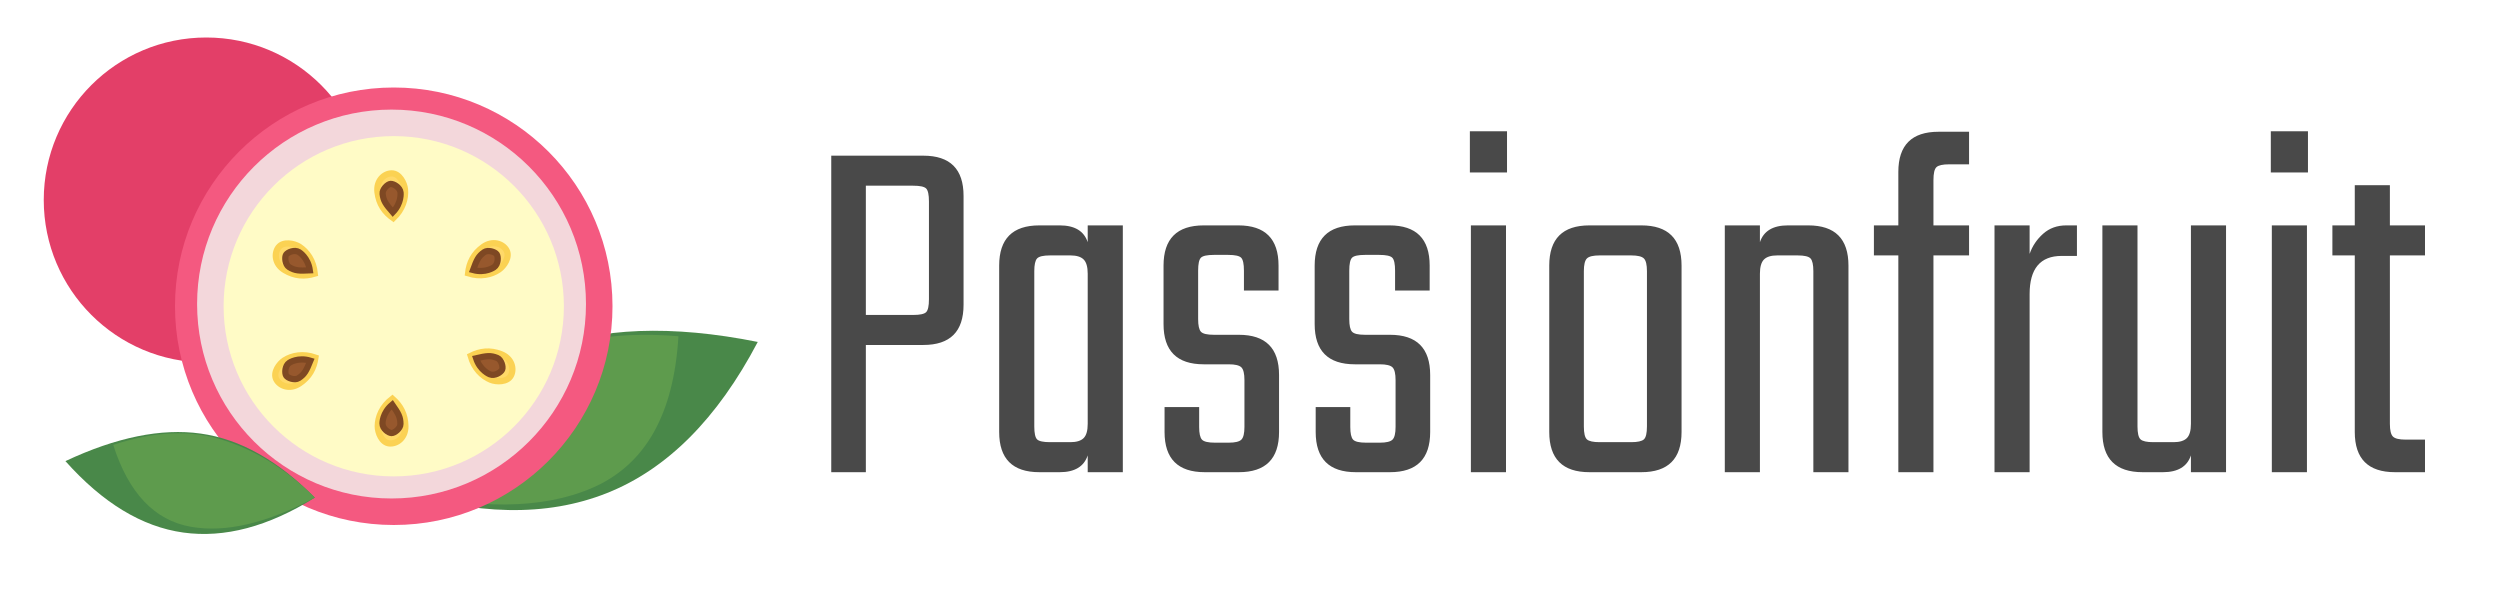
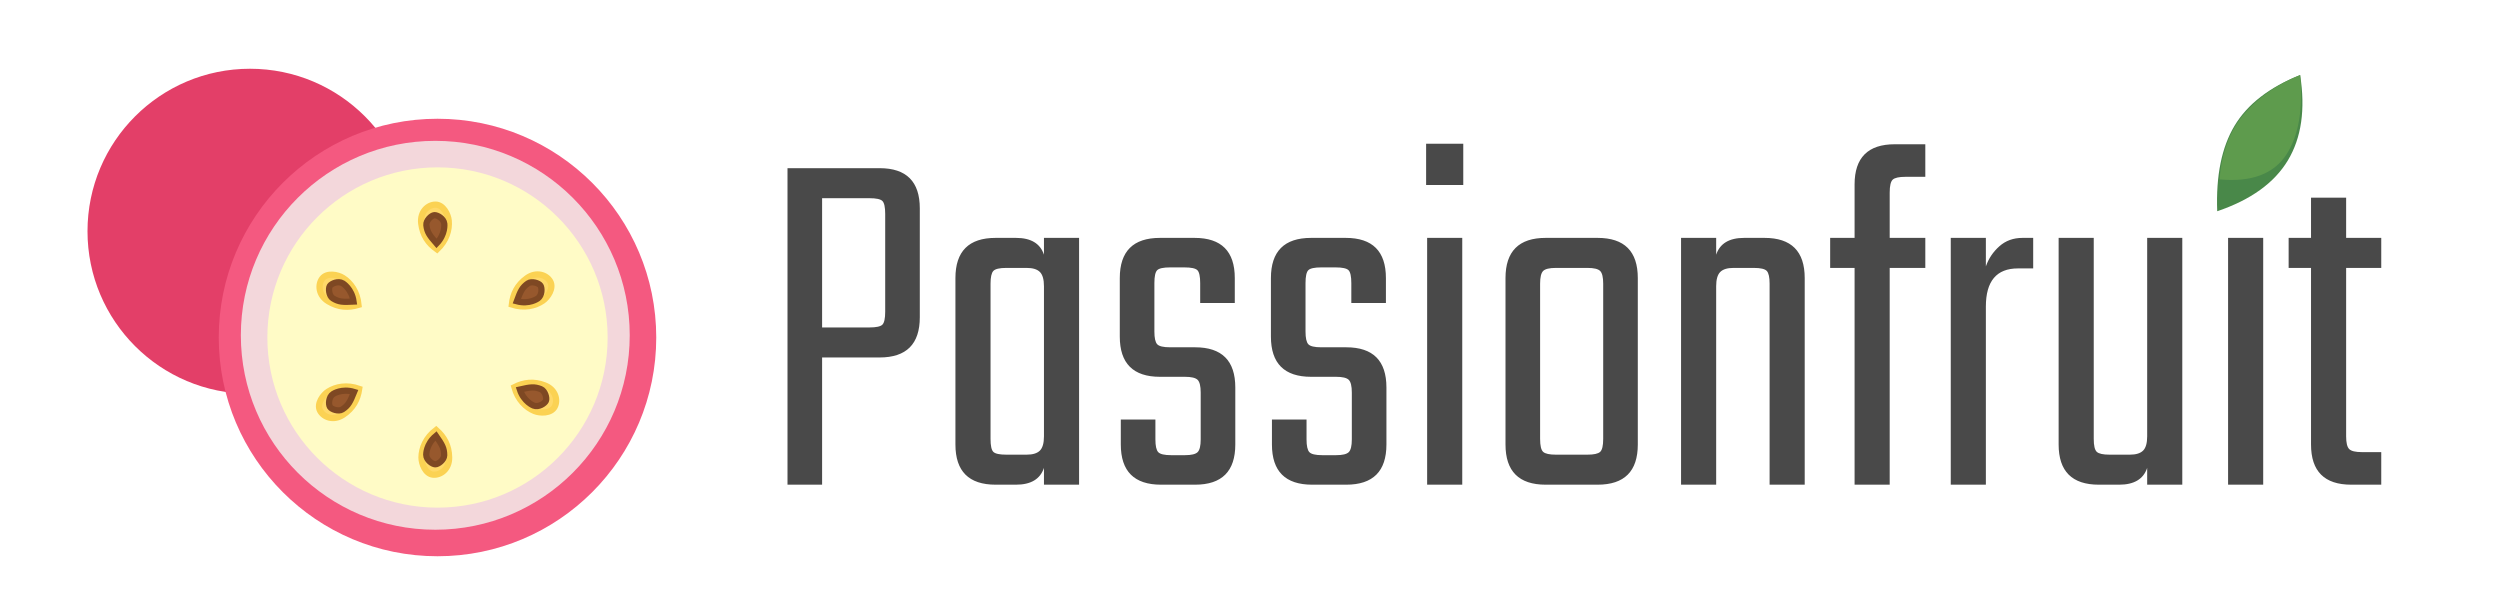
<svg xmlns="http://www.w3.org/2000/svg" width="400px" height="96px" viewBox="0 0 400 96" version="1.1">
  <defs />
  <g id="Page-1" stroke="none" stroke-width="1" fill="none" fill-rule="evenodd">
-     <g id="back" transform="translate(7, 6)" fill="#E33F68">
+     <g id="back" transform="translate(14, 11)" fill="#E33F68">
      <circle id="Oval" cx="26" cy="26" r="26" />
    </g>
-     <g id="leaf" transform="translate(92.12107, 66.47456) rotate(-63) translate(-92.12107, -66.47456) translate(68.41795, 45.86856)">
-       <path d="M0,0 C2.138,13.592 7.098,23.815 14.88,30.668 C22.662,37.521 33.504,41.035 47.406,41.212 C43.603,27.66 37.992,17.618 30.574,11.086 C23.156,4.553 12.965,0.858 0,0 Z" id="Path-2" fill="#498849" />
-       <path d="M0,0 C9.51,0.671 17.941,3.247 25.296,7.728 C32.65,12.21 38.369,19.463 42.453,29.488 C31.009,34.505 21.739,34.1 14.644,28.272 C7.864,22.704 2.982,13.28 0,0 Z" id="Path-3" fill="#5E9B4D" />
-     </g>
-     <g id="front" transform="translate(28, 14)">
+     <g id="front" transform="translate(35, 19)">
      <circle id="Oval" fill="#F45980" cx="35" cy="35" r="35" />
      <circle id="Oval-Copy" fill="#F3D7DB" cx="34.646" cy="34.646" r="31.111" />
      <circle id="Oval-Copy" fill="#FFFBC6" cx="35" cy="35" r="27.222" />
      <g id="dots" transform="translate(15.55556, 12.72727)">
-         <g id="dot" transform="translate(19.09091, 41.0101) rotate(-43) translate(-19.09091, -41.0101) translate(16.26263, 38.18182)">
+         <g id="Group" transform="translate(19.09091, 41.0101) rotate(-43) translate(-19.09091, -41.0101) translate(16.26263, 38.18182)">
          <path d="M5.619,0.032 C3.548,-0.166 1.916,0.585 0.901,1.658 C0.234,2.363 -0.446,3.998 0.381,4.933 C1.17,5.825 2.884,6.061 4.146,4.662 C5.408,3.264 5.788,1.744 5.619,0.032 Z" id="Path-4" stroke="#FBD253" fill="#FFD969" />
          <path d="M4.949,0.714 C2.88,0.605 1.78,1.828 1.763,1.846 C1.176,2.47 1.437,3.628 1.763,3.957 C2.09,4.287 3.299,4.414 3.797,3.877 C4.57,3.046 4.704,2.429 4.949,0.714 Z" id="Path-5" stroke="#7E4823" fill="#97582D" />
        </g>
        <g id="dot" transform="translate(3.535354, 14.84849) rotate(79) translate(-3.535354, -14.84849) translate(0.707071, 12.0202)">
          <path d="M5.619,0.032 C3.548,-0.166 1.916,0.585 0.901,1.658 C0.234,2.363 -0.446,3.998 0.381,4.933 C1.17,5.825 2.884,6.061 4.146,4.662 C5.408,3.264 5.788,1.744 5.619,0.032 Z" id="Path-4" stroke="#FBD253" fill="#FFD969" />
          <path d="M4.949,0.714 C2.88,0.605 1.78,1.828 1.763,1.846 C1.176,2.47 1.437,3.628 1.763,3.957 C2.09,4.287 3.299,4.414 3.797,3.877 C4.57,3.046 4.704,2.429 4.949,0.714 Z" id="Path-5" stroke="#7E4823" fill="#97582D" />
        </g>
        <g id="dot" transform="translate(3.535354, 32.52525) rotate(14) translate(-3.535354, -32.52525) translate(0.707071, 29.69697)">
          <path d="M5.619,0.032 C3.548,-0.166 1.916,0.585 0.901,1.658 C0.234,2.363 -0.446,3.998 0.381,4.933 C1.17,5.825 2.884,6.061 4.146,4.662 C5.408,3.264 5.788,1.744 5.619,0.032 Z" id="Path-4" stroke="#FBD253" fill="#FFD969" />
          <path d="M4.949,0.714 C2.88,0.605 1.78,1.828 1.763,1.846 C1.176,2.47 1.437,3.628 1.763,3.957 C2.09,4.287 3.299,4.414 3.797,3.877 C4.57,3.046 4.704,2.429 4.949,0.714 Z" id="Path-5" stroke="#7E4823" fill="#97582D" />
        </g>
        <g id="dot" transform="translate(19.09091, 4.242424) rotate(131) translate(-19.09091, -4.242424) translate(16.26263, 1.414141)">
          <path d="M5.619,0.032 C3.548,-0.166 1.916,0.585 0.901,1.658 C0.234,2.363 -0.446,3.998 0.381,4.933 C1.17,5.825 2.884,6.061 4.146,4.662 C5.408,3.264 5.788,1.744 5.619,0.032 Z" id="Path-4" stroke="#FBD253" fill="#FFD969" />
          <path d="M4.949,0.714 C2.88,0.605 1.78,1.828 1.763,1.846 C1.176,2.47 1.437,3.628 1.763,3.957 C2.09,4.287 3.299,4.414 3.797,3.877 C4.57,3.046 4.704,2.429 4.949,0.714 Z" id="Path-5" stroke="#7E4823" fill="#97582D" />
        </g>
        <g id="dot" transform="translate(34.64646, 14.84849) rotate(192) translate(-34.64646, -14.84849) translate(31.81818, 12.0202)">
          <path d="M5.619,0.032 C3.548,-0.166 1.916,0.585 0.901,1.658 C0.234,2.363 -0.446,3.998 0.381,4.933 C1.17,5.825 2.884,6.061 4.146,4.662 C5.408,3.264 5.788,1.744 5.619,0.032 Z" id="Path-4" stroke="#FBD253" fill="#FFD969" />
          <path d="M4.949,0.714 C2.88,0.605 1.78,1.828 1.763,1.846 C1.176,2.47 1.437,3.628 1.763,3.957 C2.09,4.287 3.299,4.414 3.797,3.877 C4.57,3.046 4.704,2.429 4.949,0.714 Z" id="Path-5" stroke="#7E4823" fill="#97582D" />
        </g>
        <g id="dot" transform="translate(35.35354, 31.81818) rotate(-111) translate(-35.35354, -31.81818) translate(32.52525, 28.9899)">
          <path d="M5.619,0.032 C3.548,-0.166 1.916,0.585 0.901,1.658 C0.234,2.363 -0.446,3.998 0.381,4.933 C1.17,5.825 2.884,6.061 4.146,4.662 C5.408,3.264 5.788,1.744 5.619,0.032 Z" id="Path-4" stroke="#FBD253" fill="#FFD969" />
          <path d="M4.949,0.714 C2.88,0.605 1.78,1.828 1.763,1.846 C1.176,2.47 1.437,3.628 1.763,3.957 C2.09,4.287 3.299,4.414 3.797,3.877 C4.57,3.046 4.704,2.429 4.949,0.714 Z" id="Path-5" stroke="#7E4823" fill="#97582D" />
        </g>
      </g>
    </g>
-     <g id="leaf" transform="translate(30.06701, 76.64736) scale(-1, 1) rotate(311) translate(-30.06701, -76.64736) translate(14.50078, 63.27121)">
-       <path d="M0,0 C1.379,8.67 4.58,15.19 9.602,19.561 C14.623,23.932 21.619,26.174 30.59,26.286 C28.136,17.643 24.515,11.237 19.729,7.071 C14.942,2.904 8.366,0.547 0,0 Z" id="outer" fill="#498849" />
-       <path d="M0,0 C6.167,0.428 11.635,2.071 16.404,4.929 C21.173,7.788 24.882,12.414 27.531,18.809 C20.11,22.009 14.098,21.75 9.497,18.033 C5.1,14.481 1.934,8.47 0,0 Z" id="inner" fill="#5E9B4D" />
+     <g id="title" transform="translate(126, 12)">
+       <path d="M0,14.908 L14.737,14.908 C19.025,14.908 21.169,17.052 21.169,21.34 L21.169,38.763 C21.169,43.051 19.025,45.195 14.737,45.195 L5.536,45.195 L5.536,65.55 L0,65.55 L0,14.908 Z M15.632,37.868 L15.632,22.236 C15.632,21.15 15.483,20.458 15.184,20.159 C14.886,19.861 14.194,19.712 13.108,19.712 L5.536,19.712 L5.536,40.392 L13.108,40.392 C14.194,40.392 14.886,40.242 15.184,39.944 C15.483,39.645 15.632,38.953 15.632,37.868 Z M41.034,26.062 L46.652,26.062 L46.652,65.55 L41.034,65.55 L41.034,62.863 C40.437,64.654 38.945,65.55 36.557,65.55 L33.3,65.55 C29.012,65.55 26.868,63.406 26.868,59.118 L26.868,32.494 C26.868,28.206 29.012,26.062 33.3,26.062 L36.557,26.062 C38.945,26.062 40.437,26.958 41.034,28.749 L41.034,26.062 Z M35.01,60.746 L38.266,60.746 C39.243,60.746 39.949,60.529 40.383,60.095 C40.817,59.661 41.034,58.901 41.034,57.815 L41.034,33.797 C41.034,32.711 40.817,31.951 40.383,31.517 C39.949,31.083 39.243,30.866 38.266,30.866 L35.01,30.866 C33.924,30.866 33.232,31.029 32.933,31.354 C32.635,31.68 32.486,32.359 32.486,33.39 L32.486,58.222 C32.486,59.308 32.635,60 32.933,60.298 C33.232,60.597 33.924,60.746 35.01,60.746 Z M66.111,58.304 L66.111,50.813 C66.111,49.782 65.948,49.103 65.623,48.778 C65.297,48.452 64.618,48.289 63.587,48.289 L59.598,48.289 C55.31,48.289 53.166,46.145 53.166,41.857 L53.166,32.494 C53.166,28.206 55.31,26.062 59.598,26.062 L65.134,26.062 C69.422,26.062 71.566,28.206 71.566,32.494 L71.566,36.484 L66.03,36.484 L66.03,33.308 C66.03,32.223 65.88,31.531 65.582,31.232 C65.283,30.934 64.591,30.784 63.506,30.784 L61.226,30.784 C60.14,30.784 59.448,30.934 59.15,31.232 C58.851,31.531 58.702,32.223 58.702,33.308 L58.702,41.043 C58.702,42.074 58.851,42.753 59.15,43.079 C59.448,43.404 60.14,43.567 61.226,43.567 L65.216,43.567 C69.504,43.567 71.648,45.711 71.648,49.999 L71.648,59.118 C71.648,63.406 69.504,65.55 65.216,65.55 L59.761,65.55 C55.473,65.55 53.329,63.406 53.329,59.118 L53.329,55.128 L58.865,55.128 L58.865,58.304 C58.865,59.335 59.014,60.013 59.313,60.339 C59.611,60.665 60.303,60.828 61.389,60.828 L63.587,60.828 C64.618,60.828 65.297,60.665 65.623,60.339 C65.948,60.013 66.111,59.335 66.111,58.304 Z M90.292,58.304 L90.292,50.813 C90.292,49.782 90.129,49.103 89.804,48.778 C89.478,48.452 88.799,48.289 87.768,48.289 L83.779,48.289 C79.491,48.289 77.347,46.145 77.347,41.857 L77.347,32.494 C77.347,28.206 79.491,26.062 83.779,26.062 L89.315,26.062 C93.603,26.062 95.747,28.206 95.747,32.494 L95.747,36.484 L90.211,36.484 L90.211,33.308 C90.211,32.223 90.061,31.531 89.763,31.232 C89.464,30.934 88.772,30.784 87.687,30.784 L85.407,30.784 C84.322,30.784 83.629,30.934 83.331,31.232 C83.032,31.531 82.883,32.223 82.883,33.308 L82.883,41.043 C82.883,42.074 83.032,42.753 83.331,43.079 C83.629,43.404 84.322,43.567 85.407,43.567 L89.397,43.567 C93.685,43.567 95.829,45.711 95.829,49.999 L95.829,59.118 C95.829,63.406 93.685,65.55 89.397,65.55 L83.942,65.55 C79.654,65.55 77.51,63.406 77.51,59.118 L77.51,55.128 L83.046,55.128 L83.046,58.304 C83.046,59.335 83.195,60.013 83.494,60.339 C83.792,60.665 84.484,60.828 85.57,60.828 L87.768,60.828 C88.799,60.828 89.478,60.665 89.804,60.339 C90.129,60.013 90.292,59.335 90.292,58.304 Z M102.179,17.595 L102.179,11 L108.123,11 L108.123,17.595 L102.179,17.595 Z M107.96,65.55 L102.342,65.55 L102.342,26.062 L107.96,26.062 L107.96,65.55 Z M121.312,26.062 L129.617,26.062 C133.905,26.062 136.049,28.206 136.049,32.494 L136.049,59.118 C136.049,63.406 133.905,65.55 129.617,65.55 L121.312,65.55 C117.024,65.55 114.88,63.406 114.88,59.118 L114.88,32.494 C114.88,28.206 117.024,26.062 121.312,26.062 Z M130.512,58.222 L130.512,33.39 C130.512,32.359 130.35,31.68 130.024,31.354 C129.698,31.029 129.02,30.866 127.989,30.866 L122.941,30.866 C121.909,30.866 121.231,31.029 120.905,31.354 C120.579,31.68 120.417,32.359 120.417,33.39 L120.417,58.222 C120.417,59.308 120.579,60 120.905,60.298 C121.231,60.597 121.909,60.746 122.941,60.746 L127.989,60.746 C129.02,60.746 129.698,60.597 130.024,60.298 C130.35,60 130.512,59.308 130.512,58.222 Z M153.065,26.062 L156.322,26.062 C160.61,26.062 162.754,28.206 162.754,32.494 L162.754,65.55 L157.136,65.55 L157.136,33.39 C157.136,32.359 156.987,31.68 156.688,31.354 C156.39,31.029 155.698,30.866 154.612,30.866 L151.355,30.866 C150.378,30.866 149.673,31.083 149.239,31.517 C148.804,31.951 148.587,32.711 148.587,33.797 L148.587,65.55 L142.969,65.55 L142.969,26.062 L148.587,26.062 L148.587,28.749 C149.184,26.958 150.677,26.062 153.065,26.062 Z M182.05,16.292 L178.875,16.292 C177.843,16.292 177.165,16.441 176.839,16.74 C176.513,17.038 176.351,17.731 176.351,18.816 L176.351,26.062 L182.05,26.062 L182.05,30.866 L176.351,30.866 L176.351,65.55 L170.733,65.55 L170.733,30.866 L166.825,30.866 L166.825,26.062 L170.733,26.062 L170.733,17.513 C170.733,13.225 172.877,11.081 177.165,11.081 L182.05,11.081 L182.05,16.292 Z M197.601,26.062 L199.31,26.062 L199.31,30.947 L196.868,30.947 C193.448,30.947 191.739,32.983 191.739,37.054 L191.739,65.55 L186.121,65.55 L186.121,26.062 L191.739,26.062 L191.739,30.622 C192.173,29.373 192.892,28.301 193.896,27.406 C194.9,26.51 196.135,26.062 197.601,26.062 Z M217.548,26.062 L223.166,26.062 L223.166,65.55 L217.548,65.55 L217.548,62.863 C216.951,64.654 215.458,65.55 213.07,65.55 L209.813,65.55 C205.525,65.55 203.381,63.406 203.381,59.118 L203.381,26.062 L208.999,26.062 L208.999,58.222 C208.999,59.308 209.162,60 209.488,60.298 C209.813,60.597 210.492,60.746 211.523,60.746 L214.78,60.746 C215.757,60.746 216.462,60.529 216.897,60.095 C217.331,59.661 217.548,58.901 217.548,57.815 L217.548,26.062 Z M230.33,17.595 L230.33,11 L236.274,11 L236.274,17.595 L230.33,17.595 Z M236.111,65.55 L230.493,65.55 L230.493,26.062 L236.111,26.062 L236.111,65.55 Z M255,30.866 L249.382,30.866 L249.382,57.815 C249.382,58.846 249.545,59.525 249.871,59.851 C250.196,60.176 250.875,60.339 251.906,60.339 L255,60.339 L255,65.55 L250.196,65.55 C245.908,65.55 243.764,63.406 243.764,59.118 L243.764,30.866 L240.182,30.866 L240.182,26.062 L243.764,26.062 L243.764,19.63 L249.382,19.63 L249.382,26.062 L255,26.062 L255,30.866 Z" id="Passionfruit" fill="#494949" />
+       <g id="leaf" transform="translate(235.1372, 11.17415) scale(1, -1) rotate(198) translate(-235.1372, -11.17415) translate(225.1372, 2.67415)">
+         <path d="M0,0 C0.873,5.485 2.898,9.611 6.075,12.376 C9.252,15.142 13.679,16.56 19.354,16.631 C17.802,11.162 15.511,7.11 12.482,4.474 C9.454,1.838 5.293,0.346 0,0 Z" id="outer" fill="#498849" />
+         <path d="M0,0 C3.902,0.271 7.362,1.31 10.379,3.119 C13.396,4.927 15.743,7.855 17.419,11.9 C12.723,13.925 8.92,13.761 6.009,11.41 C3.227,9.162 1.224,5.359 0,0 Z" id="inner" fill="#5E9B4D" />
+       </g>
    </g>
-     <path d="M133,24.908 L147.737,24.908 C152.025,24.908 154.169,27.052 154.169,31.34 L154.169,48.763 C154.169,53.051 152.025,55.195 147.737,55.195 L138.536,55.195 L138.536,75.55 L133,75.55 L133,24.908 Z M148.632,47.868 L148.632,32.236 C148.632,31.15 148.483,30.458 148.184,30.159 C147.886,29.861 147.194,29.712 146.108,29.712 L138.536,29.712 L138.536,50.392 L146.108,50.392 C147.194,50.392 147.886,50.242 148.184,49.944 C148.483,49.645 148.632,48.953 148.632,47.868 Z M174.034,36.062 L179.652,36.062 L179.652,75.55 L174.034,75.55 L174.034,72.863 C173.437,74.654 171.945,75.55 169.557,75.55 L166.3,75.55 C162.012,75.55 159.868,73.406 159.868,69.118 L159.868,42.494 C159.868,38.206 162.012,36.062 166.3,36.062 L169.557,36.062 C171.945,36.062 173.437,36.958 174.034,38.749 L174.034,36.062 Z M168.01,70.746 L171.266,70.746 C172.243,70.746 172.949,70.529 173.383,70.095 C173.817,69.661 174.034,68.901 174.034,67.815 L174.034,43.797 C174.034,42.711 173.817,41.951 173.383,41.517 C172.949,41.083 172.243,40.866 171.266,40.866 L168.01,40.866 C166.924,40.866 166.232,41.029 165.933,41.354 C165.635,41.68 165.486,42.359 165.486,43.39 L165.486,68.222 C165.486,69.308 165.635,70 165.933,70.298 C166.232,70.597 166.924,70.746 168.01,70.746 Z M199.111,68.304 L199.111,60.813 C199.111,59.782 198.948,59.103 198.623,58.778 C198.297,58.452 197.618,58.289 196.587,58.289 L192.598,58.289 C188.31,58.289 186.166,56.145 186.166,51.857 L186.166,42.494 C186.166,38.206 188.31,36.062 192.598,36.062 L198.134,36.062 C202.422,36.062 204.566,38.206 204.566,42.494 L204.566,46.484 L199.03,46.484 L199.03,43.308 C199.03,42.223 198.88,41.531 198.582,41.232 C198.283,40.934 197.591,40.784 196.506,40.784 L194.226,40.784 C193.14,40.784 192.448,40.934 192.15,41.232 C191.851,41.531 191.702,42.223 191.702,43.308 L191.702,51.043 C191.702,52.074 191.851,52.753 192.15,53.079 C192.448,53.404 193.14,53.567 194.226,53.567 L198.216,53.567 C202.504,53.567 204.648,55.711 204.648,59.999 L204.648,69.118 C204.648,73.406 202.504,75.55 198.216,75.55 L192.761,75.55 C188.473,75.55 186.329,73.406 186.329,69.118 L186.329,65.128 L191.865,65.128 L191.865,68.304 C191.865,69.335 192.014,70.013 192.313,70.339 C192.611,70.665 193.303,70.828 194.389,70.828 L196.587,70.828 C197.618,70.828 198.297,70.665 198.623,70.339 C198.948,70.013 199.111,69.335 199.111,68.304 Z M223.292,68.304 L223.292,60.813 C223.292,59.782 223.129,59.103 222.804,58.778 C222.478,58.452 221.799,58.289 220.768,58.289 L216.779,58.289 C212.491,58.289 210.347,56.145 210.347,51.857 L210.347,42.494 C210.347,38.206 212.491,36.062 216.779,36.062 L222.315,36.062 C226.603,36.062 228.747,38.206 228.747,42.494 L228.747,46.484 L223.211,46.484 L223.211,43.308 C223.211,42.223 223.061,41.531 222.763,41.232 C222.464,40.934 221.772,40.784 220.687,40.784 L218.407,40.784 C217.322,40.784 216.629,40.934 216.331,41.232 C216.032,41.531 215.883,42.223 215.883,43.308 L215.883,51.043 C215.883,52.074 216.032,52.753 216.331,53.079 C216.629,53.404 217.322,53.567 218.407,53.567 L222.397,53.567 C226.685,53.567 228.829,55.711 228.829,59.999 L228.829,69.118 C228.829,73.406 226.685,75.55 222.397,75.55 L216.942,75.55 C212.654,75.55 210.51,73.406 210.51,69.118 L210.51,65.128 L216.046,65.128 L216.046,68.304 C216.046,69.335 216.195,70.013 216.494,70.339 C216.792,70.665 217.484,70.828 218.57,70.828 L220.768,70.828 C221.799,70.828 222.478,70.665 222.804,70.339 C223.129,70.013 223.292,69.335 223.292,68.304 Z M235.179,27.595 L235.179,21 L241.123,21 L241.123,27.595 L235.179,27.595 Z M240.96,75.55 L235.342,75.55 L235.342,36.062 L240.96,36.062 L240.96,75.55 Z M254.312,36.062 L262.617,36.062 C266.905,36.062 269.049,38.206 269.049,42.494 L269.049,69.118 C269.049,73.406 266.905,75.55 262.617,75.55 L254.312,75.55 C250.024,75.55 247.88,73.406 247.88,69.118 L247.88,42.494 C247.88,38.206 250.024,36.062 254.312,36.062 Z M263.512,68.222 L263.512,43.39 C263.512,42.359 263.35,41.68 263.024,41.354 C262.698,41.029 262.02,40.866 260.989,40.866 L255.941,40.866 C254.909,40.866 254.231,41.029 253.905,41.354 C253.579,41.68 253.417,42.359 253.417,43.39 L253.417,68.222 C253.417,69.308 253.579,70 253.905,70.298 C254.231,70.597 254.909,70.746 255.941,70.746 L260.989,70.746 C262.02,70.746 262.698,70.597 263.024,70.298 C263.35,70 263.512,69.308 263.512,68.222 Z M286.065,36.062 L289.322,36.062 C293.61,36.062 295.754,38.206 295.754,42.494 L295.754,75.55 L290.136,75.55 L290.136,43.39 C290.136,42.359 289.987,41.68 289.688,41.354 C289.39,41.029 288.698,40.866 287.612,40.866 L284.355,40.866 C283.378,40.866 282.673,41.083 282.239,41.517 C281.804,41.951 281.587,42.711 281.587,43.797 L281.587,75.55 L275.969,75.55 L275.969,36.062 L281.587,36.062 L281.587,38.749 C282.184,36.958 283.677,36.062 286.065,36.062 Z M315.05,26.292 L311.875,26.292 C310.843,26.292 310.165,26.441 309.839,26.74 C309.513,27.038 309.351,27.731 309.351,28.816 L309.351,36.062 L315.05,36.062 L315.05,40.866 L309.351,40.866 L309.351,75.55 L303.733,75.55 L303.733,40.866 L299.825,40.866 L299.825,36.062 L303.733,36.062 L303.733,27.513 C303.733,23.225 305.877,21.081 310.165,21.081 L315.05,21.081 L315.05,26.292 Z M330.601,36.062 L332.31,36.062 L332.31,40.947 L329.868,40.947 C326.448,40.947 324.739,42.983 324.739,47.054 L324.739,75.55 L319.121,75.55 L319.121,36.062 L324.739,36.062 L324.739,40.622 C325.173,39.373 325.892,38.301 326.896,37.406 C327.9,36.51 329.135,36.062 330.601,36.062 Z M350.548,36.062 L356.166,36.062 L356.166,75.55 L350.548,75.55 L350.548,72.863 C349.951,74.654 348.458,75.55 346.07,75.55 L342.813,75.55 C338.525,75.55 336.381,73.406 336.381,69.118 L336.381,36.062 L341.999,36.062 L341.999,68.222 C341.999,69.308 342.162,70 342.488,70.298 C342.813,70.597 343.492,70.746 344.523,70.746 L347.78,70.746 C348.757,70.746 349.462,70.529 349.897,70.095 C350.331,69.661 350.548,68.901 350.548,67.815 L350.548,36.062 Z M363.33,27.595 L363.33,21 L369.274,21 L369.274,27.595 L363.33,27.595 Z M369.111,75.55 L363.493,75.55 L363.493,36.062 L369.111,36.062 L369.111,75.55 Z M388,40.866 L382.382,40.866 L382.382,67.815 C382.382,68.846 382.545,69.525 382.871,69.851 C383.196,70.176 383.875,70.339 384.906,70.339 L388,70.339 L388,75.55 L383.196,75.55 C378.908,75.55 376.764,73.406 376.764,69.118 L376.764,40.866 L373.182,40.866 L373.182,36.062 L376.764,36.062 L376.764,29.63 L382.382,29.63 L382.382,36.062 L388,36.062 L388,40.866 Z" id="Passionfruit" fill="#494949" />
  </g>
</svg>
